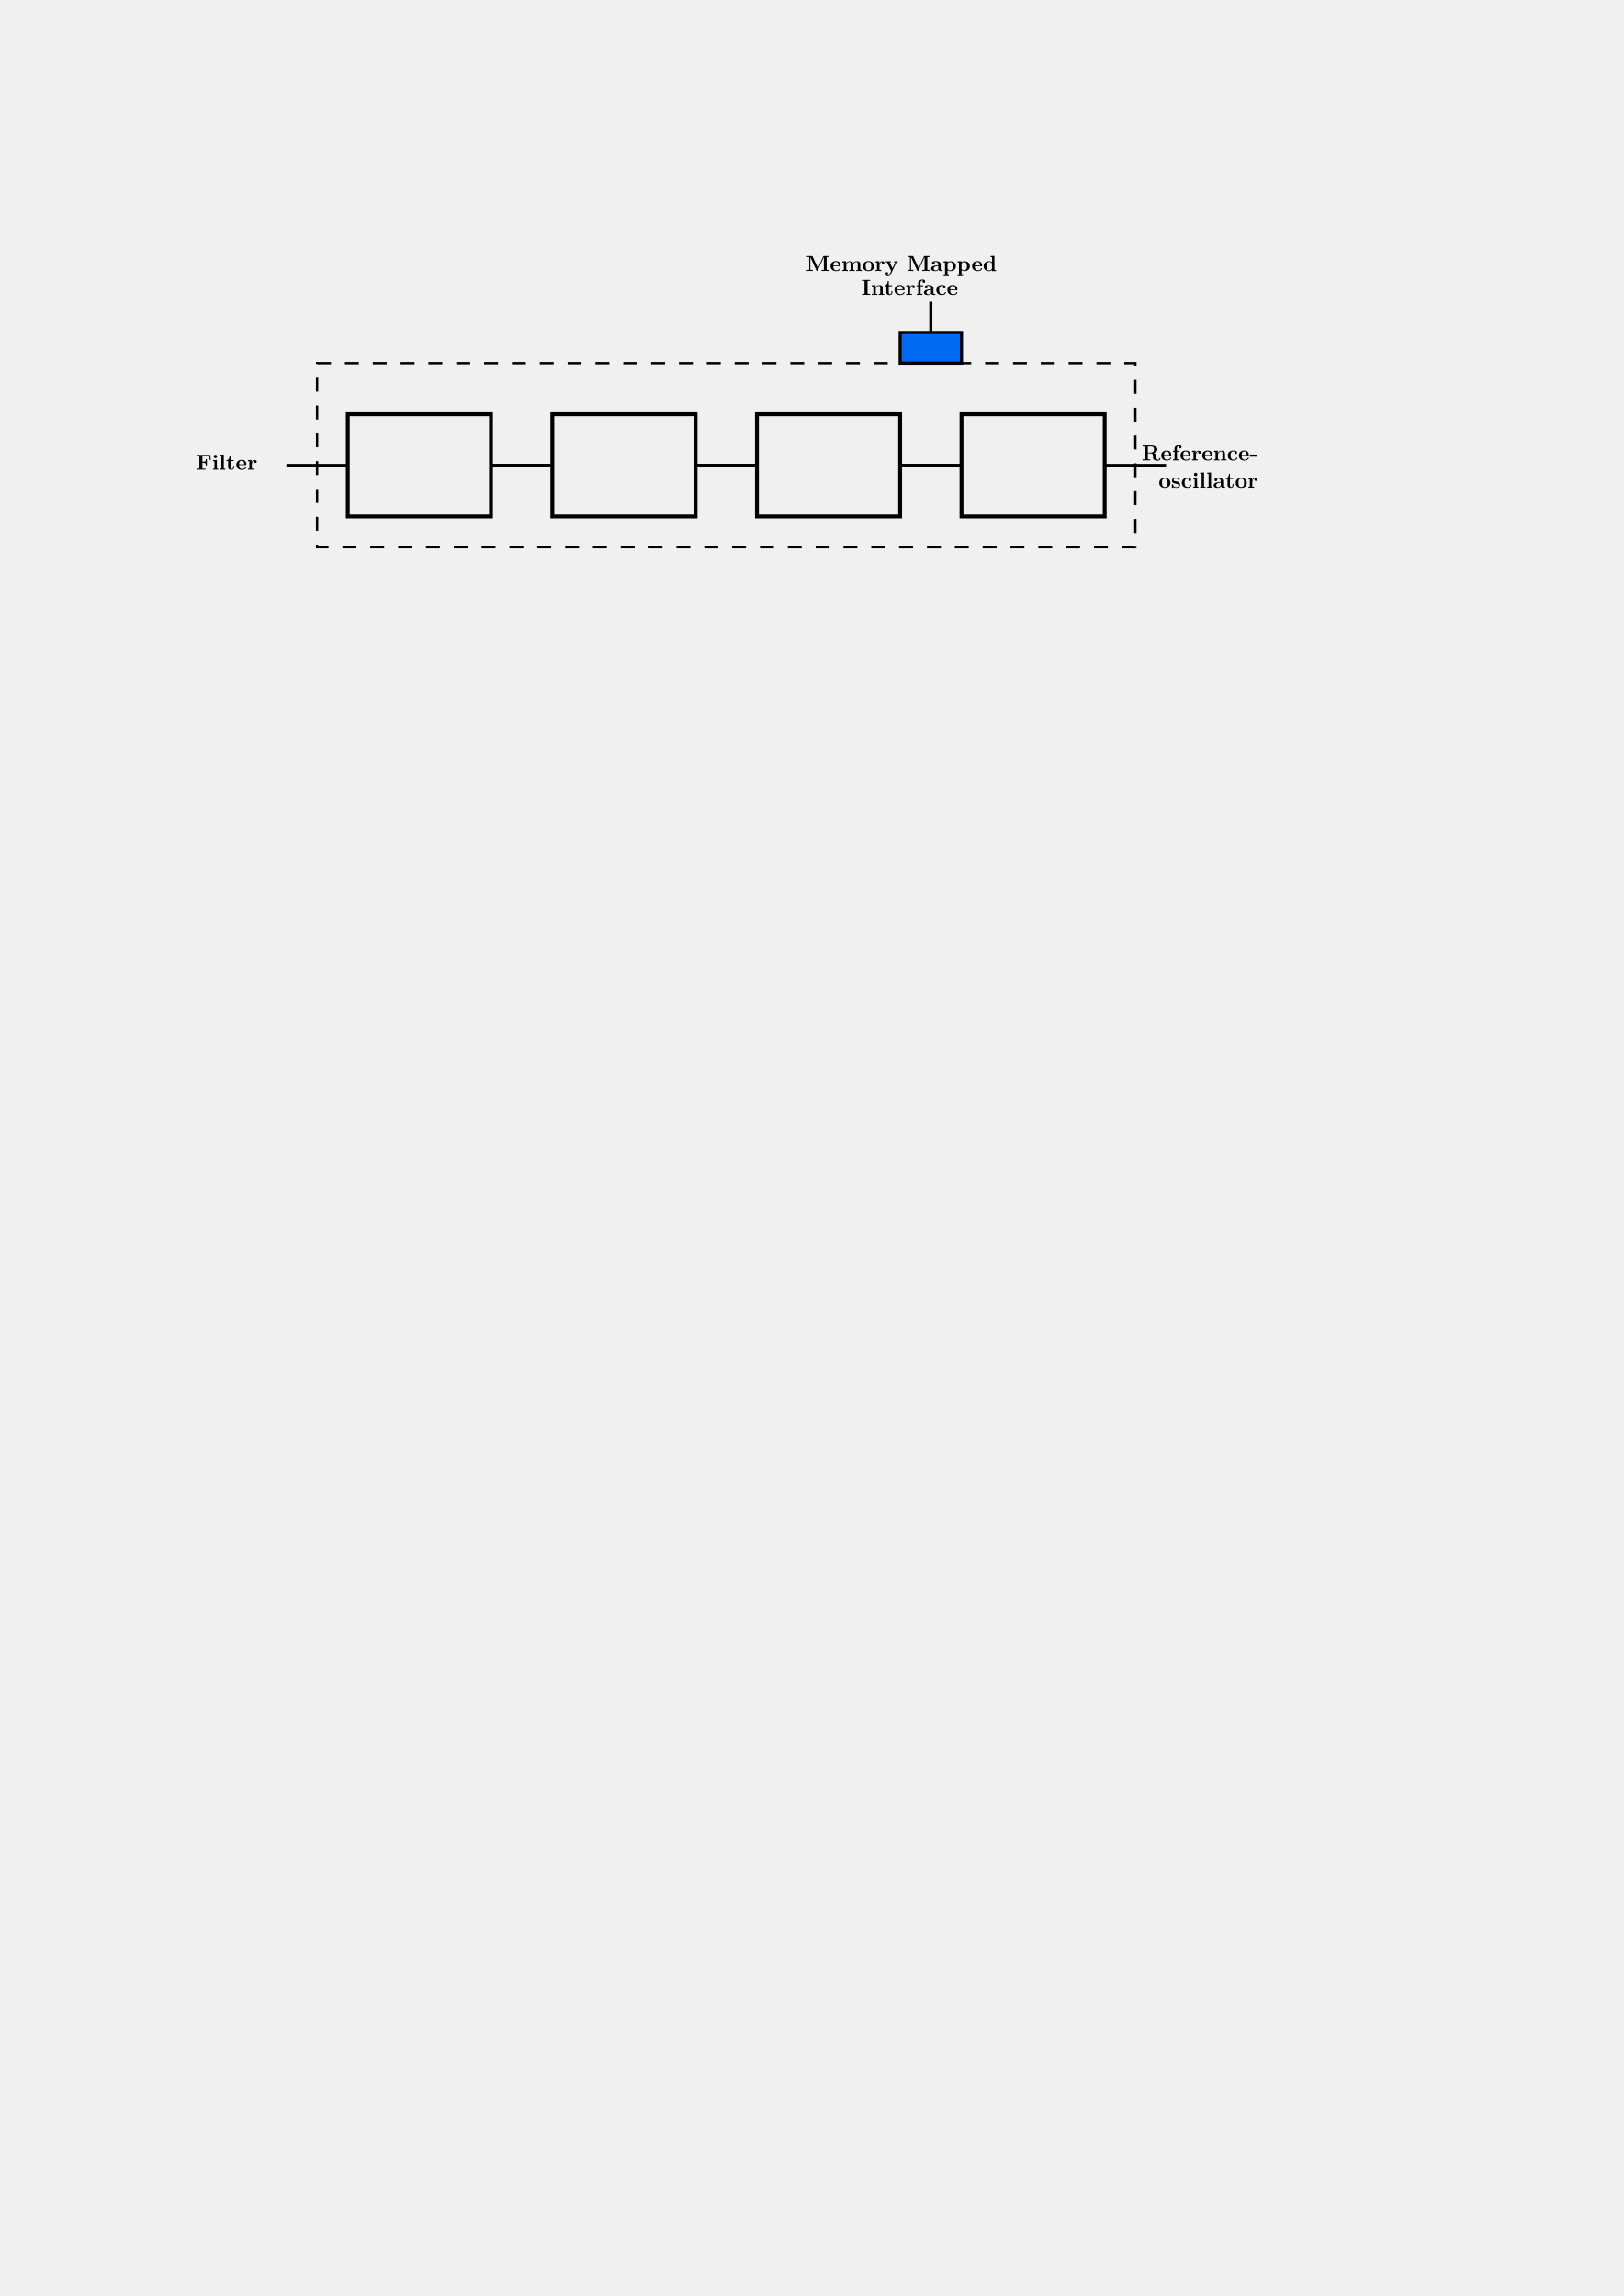
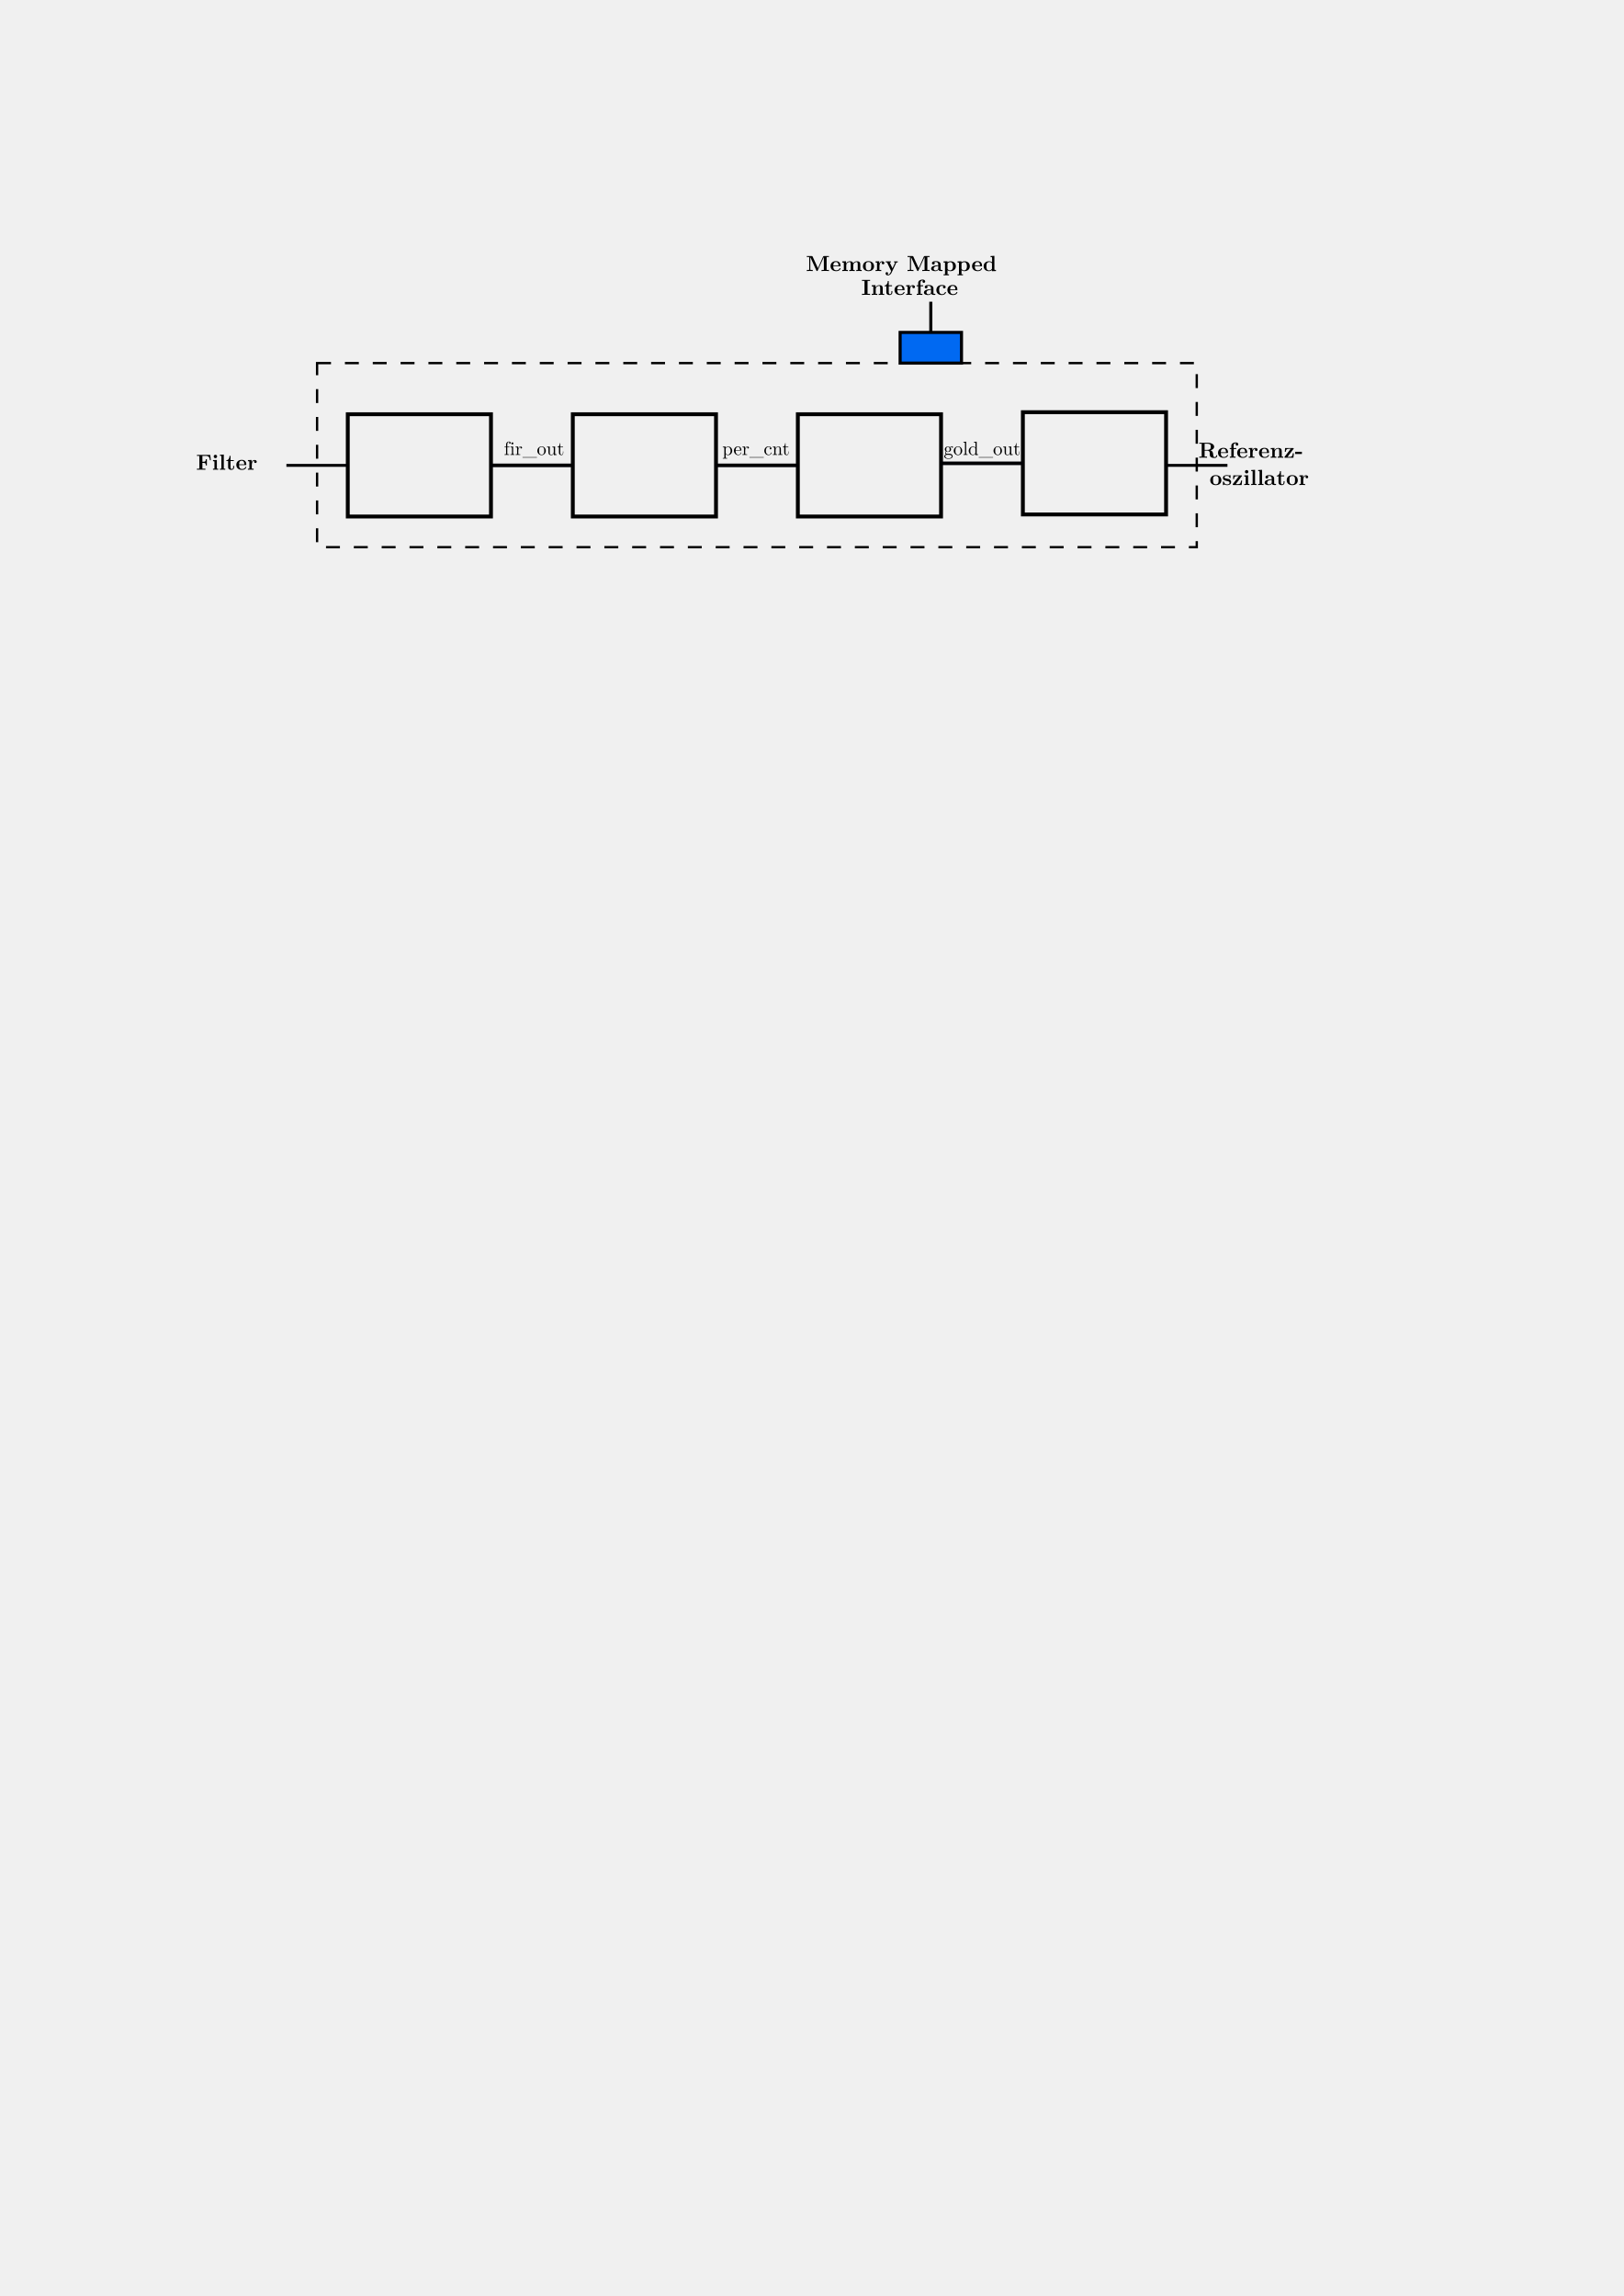
<svg xmlns="http://www.w3.org/2000/svg" xmlns:xlink="http://www.w3.org/1999/xlink" width="210mm" height="297mm" viewBox="0 0 210 297" version="1.1" id="svg866">
  <defs id="defs860" />
  <g id="layer1">
    <rect style="opacity:1;fill:none;stroke:#000000;stroke-width:0.5;stroke-miterlimit:10;stroke-dasharray:none;stroke-dashoffset:0;stroke-opacity:1" id="rect4518-3" width="18.521" height="13.229" x="44.979" y="53.583" />
    <path style="opacity:1;fill:none;fill-opacity:1;stroke:#000004;stroke-width:0.376;stroke-miterlimit:10;stroke-dasharray:none;stroke-dashoffset:0;stroke-opacity:1" d="m 37.042,60.198 h 7.938" id="path9972" />
-     <path style="opacity:1;fill:none;fill-opacity:1;stroke:#000004;stroke-width:0.4;stroke-miterlimit:10;stroke-dasharray:none;stroke-dashoffset:0;stroke-opacity:1" d="m 63.5,60.198 h 7.938" id="path9974" />
+     <path style="opacity:1;fill:none;fill-opacity:1;stroke:#000004;stroke-width:0.462;stroke-miterlimit:10;stroke-dasharray:none;stroke-dashoffset:0;stroke-opacity:1" d="M 63.5,60.198 H 74.083" id="path9974" />
    <text xml:space="preserve" style="font-style:normal;font-variant:normal;font-weight:bold;font-stretch:normal;font-size:2.822px;line-height:1.25;font-family:'Latin Modern Roman';-inkscape-font-specification:'Latin Modern Roman, Bold';font-variant-ligatures:normal;font-variant-caps:normal;font-variant-numeric:normal;font-feature-settings:normal;text-align:center;letter-spacing:0px;word-spacing:0px;writing-mode:lr-tb;text-anchor:middle;fill:#000000;fill-opacity:1;stroke:none;stroke-width:0.265" x="32.033" y="60.765" id="text10888">
      <tspan id="tspan10886" x="32.033" y="60.765" style="font-style:normal;font-variant:normal;font-weight:bold;font-stretch:normal;font-size:2.822px;font-family:'Latin Modern Roman';-inkscape-font-specification:'Latin Modern Roman, Bold';font-variant-ligatures:normal;font-variant-caps:normal;font-variant-numeric:normal;font-feature-settings:normal;text-align:center;writing-mode:lr-tb;text-anchor:middle;stroke-width:0.265">Filter</tspan>
    </text>
    <flowRoot xml:space="preserve" style="font-style:normal;font-weight:normal;font-size:2.469px;line-height:1.25;font-family:sans-serif;letter-spacing:0px;word-spacing:0px;fill:#000000;fill-opacity:1;stroke:none;stroke-width:0.265" id="flowRoot10688-8" transform="matrix(3.779528,0,0,3.779528,144.623,-307.7219)">
      <flowRegion id="flowRegion10690-2">
        <use x="0" y="0" xlink:href="#rect4518-3" id="use10692-8" width="100%" height="100%" transform="matrix(0.2645833,0,0,0.2645833,-38.26483,81.41808)" />
      </flowRegion>
      <flowPara id="flowPara10694-6" style="text-align:center;text-anchor:middle">Frequency Measurement</flowPara>
    </flowRoot>
-     <rect style="opacity:1;fill:none;stroke:#000000;stroke-width:0.5;stroke-miterlimit:10;stroke-dasharray:none;stroke-dashoffset:0;stroke-opacity:1" id="rect4518-3-1" width="18.521" height="13.229" x="124.354" y="53.583" />
-     <flowRoot xml:space="preserve" style="font-style:normal;font-weight:bold;font-size:2.822px;line-height:1.25;font-family:'Latin Modern Roman';letter-spacing:0px;word-spacing:0px;fill:#000000;fill-opacity:1;stroke:none;stroke-width:0.265;-inkscape-font-specification:'Latin Modern Roman, Bold';font-stretch:normal;font-variant:normal;text-anchor:middle;text-align:center;writing-mode:lr;font-variant-ligatures:normal;font-variant-caps:normal;font-variant-numeric:normal;font-feature-settings:normal;" id="flowRoot1588" transform="translate(0,2.116667)">
-       <flowRegion id="flowRegion1590" style="-inkscape-font-specification:'Latin Modern Roman, Bold';font-family:'Latin Modern Roman';font-weight:bold;font-style:normal;font-stretch:normal;font-variant:normal;font-size:2.822px;text-anchor:middle;text-align:center;writing-mode:lr;font-variant-ligatures:normal;font-variant-caps:normal;font-variant-numeric:normal;font-feature-settings:normal;">
+     <rect style="opacity:1;fill:none;stroke:#000000;stroke-width:0.5;stroke-miterlimit:10;stroke-dasharray:none;stroke-dashoffset:0;stroke-opacity:1" id="rect4518-3-1" width="18.521" height="13.229" x="132.292" y="53.319" />
+     <flowRoot xml:space="preserve" style="font-style:normal;font-variant:normal;font-weight:bold;font-stretch:normal;font-size:2.822px;line-height:1.25;font-family:'Latin Modern Roman';-inkscape-font-specification:'Latin Modern Roman, Bold';font-variant-ligatures:normal;font-variant-caps:normal;font-variant-numeric:normal;font-feature-settings:normal;text-align:center;letter-spacing:0px;word-spacing:0px;writing-mode:lr-tb;text-anchor:middle;fill:#000000;fill-opacity:1;stroke:none;stroke-width:0.265" id="flowRoot1588" transform="translate(0,2.645833)">
+       <flowRegion id="flowRegion1590" style="font-style:normal;font-variant:normal;font-weight:bold;font-stretch:normal;font-size:2.822px;font-family:'Latin Modern Roman';-inkscape-font-specification:'Latin Modern Roman, Bold';font-variant-ligatures:normal;font-variant-caps:normal;font-variant-numeric:normal;font-feature-settings:normal;text-align:center;writing-mode:lr-tb;text-anchor:middle">
        <use x="0" y="0" xlink:href="#rect4518-3" id="use1592" width="100%" height="100%" />
      </flowRegion>
-       <flowPara id="flowPara1594" style="font-style:normal;font-variant:normal;font-weight:bold;font-stretch:normal;font-size:2.822px;font-family:'Latin Modern Roman';-inkscape-font-specification:'Latin Modern Roman, Bold';font-variant-ligatures:normal;font-variant-caps:normal;font-variant-numeric:normal;font-feature-settings:normal;text-align:center;writing-mode:lr;text-anchor:middle;">FIR</flowPara>
+       <flowPara id="flowPara1594" style="font-style:normal;font-variant:normal;font-weight:bold;font-stretch:normal;font-size:2.822px;font-family:'Latin Modern Roman';-inkscape-font-specification:'Latin Modern Roman, Bold';font-variant-ligatures:normal;font-variant-caps:normal;font-variant-numeric:normal;font-feature-settings:normal;text-align:center;writing-mode:lr-tb;text-anchor:middle">FIR</flowPara>
    </flowRoot>
-     <rect style="opacity:1;fill:none;stroke:#000000;stroke-width:0.5;stroke-miterlimit:10;stroke-dasharray:none;stroke-dashoffset:0;stroke-opacity:1" id="rect4518-3-4" width="18.521" height="13.229" x="71.438" y="53.583" />
-     <flowRoot xml:space="preserve" style="font-style:normal;font-weight:bold;font-size:2.822px;line-height:1.25;font-family:'Latin Modern Roman';text-align:center;letter-spacing:0px;word-spacing:0px;text-anchor:middle;fill:#000000;fill-opacity:1;stroke:none;stroke-width:0.265;-inkscape-font-specification:'Latin Modern Roman, Bold';font-stretch:normal;font-variant:normal;writing-mode:lr;font-variant-ligatures:normal;font-variant-caps:normal;font-variant-numeric:normal;font-feature-settings:normal;" id="flowRoot1635" transform="translate(0,2.116667)">
-       <flowRegion id="flowRegion1637" style="text-align:center;text-anchor:middle;-inkscape-font-specification:'Latin Modern Roman, Bold';font-family:'Latin Modern Roman';font-weight:bold;font-style:normal;font-stretch:normal;font-variant:normal;font-size:2.822px;writing-mode:lr;font-variant-ligatures:normal;font-variant-caps:normal;font-variant-numeric:normal;font-feature-settings:normal;">
+     <rect style="opacity:1;fill:none;stroke:#000000;stroke-width:0.5;stroke-miterlimit:10;stroke-dasharray:none;stroke-dashoffset:0;stroke-opacity:1" id="rect4518-3-4" width="18.521" height="13.229" x="74.083" y="53.583" />
+     <flowRoot xml:space="preserve" style="font-style:normal;font-variant:normal;font-weight:bold;font-stretch:normal;font-size:2.822px;line-height:1.25;font-family:'Latin Modern Roman';-inkscape-font-specification:'Latin Modern Roman, Bold';font-variant-ligatures:normal;font-variant-caps:normal;font-variant-numeric:normal;font-feature-settings:normal;text-align:center;letter-spacing:0px;word-spacing:0px;writing-mode:lr-tb;text-anchor:middle;fill:#000000;fill-opacity:1;stroke:none;stroke-width:0.265" id="flowRoot1635" transform="translate(0,2.116667)">
+       <flowRegion id="flowRegion1637" style="font-style:normal;font-variant:normal;font-weight:bold;font-stretch:normal;font-size:2.822px;font-family:'Latin Modern Roman';-inkscape-font-specification:'Latin Modern Roman, Bold';font-variant-ligatures:normal;font-variant-caps:normal;font-variant-numeric:normal;font-feature-settings:normal;text-align:center;writing-mode:lr-tb;text-anchor:middle">
        <use x="0" y="0" xlink:href="#rect4518-3-4" id="use1639" width="100%" height="100%" />
      </flowRegion>
-       <flowPara id="flowPara1641">Period</flowPara>
-       <flowPara id="flowPara1643">Counter</flowPara>
+       <flowPara id="flowPara1643">Perioden-zähler</flowPara>
    </flowRoot>
-     <rect style="opacity:1;fill:none;stroke:#000000;stroke-width:0.5;stroke-miterlimit:10;stroke-dasharray:none;stroke-dashoffset:0;stroke-opacity:1" id="rect4518-3-4-0" width="18.521" height="13.229" x="97.896" y="53.583" />
-     <flowRoot xml:space="preserve" style="font-style:normal;font-weight:bold;font-size:2.822px;line-height:1.25;font-family:'Latin Modern Roman';text-align:center;letter-spacing:0px;word-spacing:0px;text-anchor:middle;fill:#000000;fill-opacity:1;stroke:none;stroke-width:0.265;-inkscape-font-specification:'Latin Modern Roman, Bold';font-stretch:normal;font-variant:normal;writing-mode:lr;font-variant-ligatures:normal;font-variant-caps:normal;font-variant-numeric:normal;font-feature-settings:normal;" id="flowRoot1689" transform="translate(0,2.116667)">
-       <flowRegion id="flowRegion1691" style="-inkscape-font-specification:'Latin Modern Roman, Bold';font-family:'Latin Modern Roman';font-weight:bold;font-style:normal;font-stretch:normal;font-variant:normal;font-size:2.822px;text-anchor:middle;text-align:center;writing-mode:lr;font-variant-ligatures:normal;font-variant-caps:normal;font-variant-numeric:normal;font-feature-settings:normal;">
-         <use x="0" y="0" xlink:href="#rect4518-3-4-0" id="use1693" width="100%" height="100%" />
+     <rect style="opacity:1;fill:none;stroke:#000000;stroke-width:0.5;stroke-miterlimit:10;stroke-dasharray:none;stroke-dashoffset:0;stroke-opacity:1" id="rect4518-3-4-0" width="18.521" height="13.229" x="103.188" y="53.583" />
+     <flowRoot xml:space="preserve" style="font-style:normal;font-variant:normal;font-weight:bold;font-stretch:normal;font-size:2.822px;line-height:1.25;font-family:'Latin Modern Roman';-inkscape-font-specification:'Latin Modern Roman, Bold';font-variant-ligatures:normal;font-variant-caps:normal;font-variant-numeric:normal;font-feature-settings:normal;text-align:center;letter-spacing:0px;word-spacing:0px;writing-mode:lr-tb;text-anchor:middle;fill:#000000;fill-opacity:1;stroke:none;stroke-width:0.265" id="flowRoot1689" transform="translate(2.64583,1.587499)">
+       <flowRegion id="flowRegion1691" style="font-style:normal;font-variant:normal;font-weight:bold;font-stretch:normal;font-size:2.822px;font-family:'Latin Modern Roman';-inkscape-font-specification:'Latin Modern Roman, Bold';font-variant-ligatures:normal;font-variant-caps:normal;font-variant-numeric:normal;font-feature-settings:normal;text-align:center;writing-mode:lr-tb;text-anchor:middle">
+         <use x="0" y="0" xlink:href="#rect4518-3-4-0" id="use1693" width="100%" height="100%" transform="translate(-2.64583,-1.058332)" />
      </flowRegion>
-       <flowPara id="flowPara1695">Goldschmidt Divider</flowPara>
+       <flowPara id="flowPara1695">Gold-schmidt-dividierer</flowPara>
    </flowRoot>
-     <path style="opacity:1;fill:none;fill-opacity:1;stroke:#000004;stroke-width:0.4;stroke-miterlimit:10;stroke-dasharray:none;stroke-dashoffset:0;stroke-opacity:1" d="m 89.958,60.198 h 7.938" id="path9974-5" />
-     <path style="opacity:1;fill:none;fill-opacity:1;stroke:#000004;stroke-width:0.4;stroke-miterlimit:10;stroke-dasharray:none;stroke-dashoffset:0;stroke-opacity:1" d="m 116.417,60.198 h 7.938" id="path9974-5-7" />
-     <flowRoot xml:space="preserve" style="font-style:normal;font-weight:bold;font-size:2.822px;line-height:1.25;font-family:'Latin Modern Roman';text-align:center;letter-spacing:0px;word-spacing:0px;text-anchor:middle;fill:#000000;fill-opacity:1;stroke:none;stroke-width:0.5;stroke-miterlimit:10;stroke-dasharray:none;-inkscape-font-specification:'Latin Modern Roman, Bold';font-stretch:normal;font-variant:normal;writing-mode:lr;font-variant-ligatures:normal;font-variant-caps:normal;font-variant-numeric:normal;font-feature-settings:normal;" id="flowRoot1751" transform="translate(0,2.116667)">
-       <flowRegion id="flowRegion1753" style="-inkscape-font-specification:'Latin Modern Roman, Bold';font-family:'Latin Modern Roman';font-weight:bold;font-style:normal;font-stretch:normal;font-variant:normal;font-size:2.822px;text-anchor:middle;text-align:center;writing-mode:lr;font-variant-ligatures:normal;font-variant-caps:normal;font-variant-numeric:normal;font-feature-settings:normal;">
-         <use x="0" y="0" xlink:href="#rect4518-3-1" id="use1755" width="100%" height="100%" />
+     <path style="opacity:1;fill:none;fill-opacity:1;stroke:#000004;stroke-width:0.462;stroke-miterlimit:10;stroke-dasharray:none;stroke-dashoffset:0;stroke-opacity:1" d="M 92.604,60.198 H 103.188" id="path9974-5" />
+     <path style="opacity:1;fill:none;fill-opacity:1;stroke:#000004;stroke-width:0.462;stroke-miterlimit:10;stroke-dasharray:none;stroke-dashoffset:0;stroke-opacity:1" d="m 121.708,59.933 h 10.583" id="path9974-5-7" />
+     <flowRoot xml:space="preserve" style="font-style:normal;font-variant:normal;font-weight:bold;font-stretch:normal;font-size:2.822px;line-height:1.25;font-family:'Latin Modern Roman';-inkscape-font-specification:'Latin Modern Roman, Bold';font-variant-ligatures:normal;font-variant-caps:normal;font-variant-numeric:normal;font-feature-settings:normal;text-align:center;letter-spacing:0px;word-spacing:0px;writing-mode:lr-tb;text-anchor:middle;fill:#000000;fill-opacity:1;stroke:none;stroke-width:0.5;stroke-miterlimit:10;stroke-dasharray:none" id="flowRoot1751" transform="translate(5.291667,3.968749)">
+       <flowRegion id="flowRegion1753" style="font-style:normal;font-variant:normal;font-weight:bold;font-stretch:normal;font-size:2.822px;font-family:'Latin Modern Roman';-inkscape-font-specification:'Latin Modern Roman, Bold';font-variant-ligatures:normal;font-variant-caps:normal;font-variant-numeric:normal;font-feature-settings:normal;text-align:center;writing-mode:lr-tb;text-anchor:middle">
+         <use x="0" y="0" xlink:href="#rect4518-3-1" id="use1755" width="100%" height="100%" transform="translate(-5.291667,-1.852082)" />
      </flowRegion>
-       <flowPara id="flowPara1757">Calibration &amp; Glissando</flowPara>
+       <flowPara id="flowPara1757">Kalibration &amp; Glissando</flowPara>
    </flowRoot>
-     <path style="opacity:1;fill:none;fill-opacity:1;stroke:#000004;stroke-width:0.376;stroke-miterlimit:10;stroke-dasharray:none;stroke-dashoffset:0;stroke-opacity:1" d="m 142.875,60.198 h 7.938" id="path9972-5" />
-     <rect style="opacity:1;fill:none;stroke:#000000;stroke-width:0.3;stroke-miterlimit:10;stroke-dasharray:1.8,1.8;stroke-dashoffset:0;stroke-opacity:1" id="rect1774" width="105.833" height="23.812" x="41.01" y="46.969" />
-     <flowRoot xml:space="preserve" style="font-style:normal;font-variant:normal;font-weight:bold;font-stretch:normal;font-size:2.822px;line-height:1.25;font-family:'Latin Modern Roman';-inkscape-font-specification:'Latin Modern Roman, Bold';font-variant-ligatures:normal;font-variant-caps:normal;font-variant-numeric:normal;font-feature-settings:normal;text-align:start;letter-spacing:0px;word-spacing:0px;writing-mode:lr;text-anchor:start;fill:#000000;fill-opacity:1;stroke:none;stroke-width:0.3;stroke-miterlimit:10;stroke-dasharray:1.8, 1.8;stroke-dashoffset:0;" id="flowRoot1800" transform="translate(0.5291667,0.5291667)">
-       <flowRegion id="flowRegion1802" style="font-style:normal;font-variant:normal;font-weight:bold;font-stretch:normal;font-size:2.822px;font-family:'Latin Modern Roman';-inkscape-font-specification:'Latin Modern Roman, Bold';font-variant-ligatures:normal;font-variant-caps:normal;font-variant-numeric:normal;font-feature-settings:normal;text-align:start;writing-mode:lr;text-anchor:start;">
+     <path style="opacity:1;fill:none;fill-opacity:1;stroke:#000004;stroke-width:0.376;stroke-miterlimit:10;stroke-dasharray:none;stroke-dashoffset:0;stroke-opacity:1" d="M 150.812,60.198 H 158.75" id="path9972-5" />
+     <rect style="opacity:1;fill:none;stroke:#000000;stroke-width:0.3;stroke-miterlimit:10;stroke-dasharray:1.8,1.8;stroke-dashoffset:0;stroke-opacity:1" id="rect1774" width="113.771" height="23.812" x="41.01" y="46.969" />
+     <flowRoot xml:space="preserve" style="font-style:normal;font-variant:normal;font-weight:bold;font-stretch:normal;font-size:2.822px;line-height:1.25;font-family:'Latin Modern Roman';-inkscape-font-specification:'Latin Modern Roman, Bold';font-variant-ligatures:normal;font-variant-caps:normal;font-variant-numeric:normal;font-feature-settings:normal;text-align:start;letter-spacing:0px;word-spacing:0px;writing-mode:lr-tb;text-anchor:start;fill:#000000;fill-opacity:1;stroke:none;stroke-width:0.3;stroke-miterlimit:10;stroke-dasharray:1.8, 1.8;stroke-dashoffset:0" id="flowRoot1800" transform="translate(0.5291667,0.5291667)">
+       <flowRegion id="flowRegion1802" style="font-style:normal;font-variant:normal;font-weight:bold;font-stretch:normal;font-size:2.822px;font-family:'Latin Modern Roman';-inkscape-font-specification:'Latin Modern Roman, Bold';font-variant-ligatures:normal;font-variant-caps:normal;font-variant-numeric:normal;font-feature-settings:normal;text-align:start;writing-mode:lr-tb;text-anchor:start">
        <use x="0" y="0" xlink:href="#rect1774" id="use1804" width="100%" height="100%" />
      </flowRegion>
-       <flowPara style="font-style:normal;font-variant:normal;font-weight:bold;font-stretch:normal;font-size:2.822px;font-family:'Latin Modern Roman';-inkscape-font-specification:'Latin Modern Roman, Bold';font-variant-ligatures:normal;font-variant-caps:normal;font-variant-numeric:normal;font-feature-settings:normal;text-align:start;writing-mode:lr;text-anchor:start;stroke-width:0.3;stroke-miterlimit:10;stroke-dasharray:1.8, 1.8;stroke-dashoffset:0;" id="flowPara1806">Frequency Measurement</flowPara>
+       <flowPara style="font-style:normal;font-variant:normal;font-weight:bold;font-stretch:normal;font-size:2.822px;font-family:'Latin Modern Roman';-inkscape-font-specification:'Latin Modern Roman, Bold';font-variant-ligatures:normal;font-variant-caps:normal;font-variant-numeric:normal;font-feature-settings:normal;text-align:start;writing-mode:lr-tb;text-anchor:start;stroke-width:0.3;stroke-miterlimit:10;stroke-dasharray:1.8, 1.8;stroke-dashoffset:0" id="flowPara1806">Frequenzmessung</flowPara>
    </flowRoot>
    <rect style="opacity:1;fill:#0069f2;fill-opacity:1;stroke:#000002;stroke-width:0.4;stroke-miterlimit:10;stroke-dasharray:none;stroke-dashoffset:0;stroke-opacity:1" id="rect5929-4-6-8-5-0-2-9-7-8-8" width="7.937" height="3.969" x="116.417" y="43" />
    <flowRoot xml:space="preserve" style="font-style:normal;font-weight:bold;font-size:2.469px;line-height:1.25;font-family:'Latin Modern Roman';letter-spacing:0px;word-spacing:0px;fill:#000000;fill-opacity:1;stroke:none;stroke-width:0.265;-inkscape-font-specification:'Latin Modern Roman, Bold';font-stretch:normal;font-variant:normal;text-anchor:middle;text-align:center;writing-mode:lr;font-variant-ligatures:normal;font-variant-caps:normal;font-variant-numeric:normal;font-feature-settings:normal;" id="flowRoot1822" transform="translate(0,0.5291667)">
      <flowRegion id="flowRegion1824" style="-inkscape-font-specification:'Latin Modern Roman, Bold';font-family:'Latin Modern Roman';font-weight:bold;font-style:normal;font-stretch:normal;font-variant:normal;font-size:2.469px;text-anchor:middle;text-align:center;writing-mode:lr;font-variant-ligatures:normal;font-variant-caps:normal;font-variant-numeric:normal;font-feature-settings:normal;">
        <use x="0" y="0" xlink:href="#rect5929-4-6-8-5-0-2-9-7-8-8" id="use1826" width="100%" height="100%" />
      </flowRegion>
      <flowPara style="font-style:normal;font-variant:normal;font-weight:bold;font-stretch:normal;font-size:2.469px;font-family:'Latin Modern Roman';-inkscape-font-specification:'Latin Modern Roman, Bold';font-variant-ligatures:normal;font-variant-caps:normal;font-variant-numeric:normal;font-feature-settings:normal;text-align:center;writing-mode:lr;text-anchor:middle;fill:#ffffff;fill-opacity:1;" id="flowPara1828">MMS</flowPara>
    </flowRoot>
    <path style="opacity:1;fill:none;stroke:#000000;stroke-width:0.4;stroke-miterlimit:10;stroke-dasharray:none;stroke-dashoffset:0;stroke-opacity:1" d="m 120.385,43 v -3.969" id="path1830" />
-     <text xml:space="preserve" style="font-style:normal;font-variant:normal;font-weight:bold;font-stretch:normal;font-size:2.822px;line-height:1.25;font-family:'Latin Modern Roman';-inkscape-font-specification:'Latin Modern Roman, Bold';font-variant-ligatures:normal;font-variant-caps:normal;font-variant-numeric:normal;font-feature-settings:normal;text-align:center;letter-spacing:0px;word-spacing:0px;writing-mode:lr-tb;text-anchor:middle;fill:#000000;fill-opacity:1;stroke:none;stroke-width:0.265" x="158.965" y="59.562" id="text10888-5">
-       <tspan id="tspan10886-9" x="158.965" y="59.562" style="font-style:normal;font-variant:normal;font-weight:bold;font-stretch:normal;font-size:2.822px;font-family:'Latin Modern Roman';-inkscape-font-specification:'Latin Modern Roman, Bold';font-variant-ligatures:normal;font-variant-caps:normal;font-variant-numeric:normal;font-feature-settings:normal;text-align:center;writing-mode:lr-tb;text-anchor:middle;stroke-width:0.265">Reference-</tspan>
-       <tspan x="158.965" y="63.09" style="font-style:normal;font-variant:normal;font-weight:bold;font-stretch:normal;font-size:2.822px;font-family:'Latin Modern Roman';-inkscape-font-specification:'Latin Modern Roman, Bold';font-variant-ligatures:normal;font-variant-caps:normal;font-variant-numeric:normal;font-feature-settings:normal;text-align:center;writing-mode:lr-tb;text-anchor:middle;stroke-width:0.265" id="tspan1850">oscillator</tspan>
+     <text xml:space="preserve" style="font-style:normal;font-variant:normal;font-weight:bold;font-stretch:normal;font-size:2.822px;line-height:1.25;font-family:'Latin Modern Roman';-inkscape-font-specification:'Latin Modern Roman, Bold';font-variant-ligatures:normal;font-variant-caps:normal;font-variant-numeric:normal;font-feature-settings:normal;text-align:center;letter-spacing:0px;word-spacing:0px;writing-mode:lr-tb;text-anchor:middle;fill:#000000;fill-opacity:1;stroke:none;stroke-width:0.265" x="165.56" y="59.214" id="text10888-5">
+       <tspan x="165.56" y="59.214" style="font-style:normal;font-variant:normal;font-weight:bold;font-stretch:normal;font-size:2.822px;font-family:'Latin Modern Roman';-inkscape-font-specification:'Latin Modern Roman, Bold';font-variant-ligatures:normal;font-variant-caps:normal;font-variant-numeric:normal;font-feature-settings:normal;text-align:center;writing-mode:lr-tb;text-anchor:middle;stroke-width:0.265" id="tspan1850">Referenz-</tspan>
+       <tspan x="165.56" y="62.742" style="font-style:normal;font-variant:normal;font-weight:bold;font-stretch:normal;font-size:2.822px;font-family:'Latin Modern Roman';-inkscape-font-specification:'Latin Modern Roman, Bold';font-variant-ligatures:normal;font-variant-caps:normal;font-variant-numeric:normal;font-feature-settings:normal;text-align:center;writing-mode:lr-tb;text-anchor:middle;stroke-width:0.265" id="tspan866">oszillator</tspan>
    </text>
    <text xml:space="preserve" style="font-style:normal;font-weight:bold;font-size:2.822px;line-height:1.25;font-family:'Latin Modern Roman';letter-spacing:0px;word-spacing:0px;fill:#000000;fill-opacity:1;stroke:none;stroke-width:0.265;-inkscape-font-specification:'Latin Modern Roman, Bold';font-stretch:normal;font-variant:normal;text-anchor:middle;text-align:center;writing-mode:lr;font-variant-ligatures:normal;font-variant-caps:normal;font-variant-numeric:normal;font-feature-settings:normal;" x="120.359" y="35.063" id="text7966">
      <tspan id="tspan7964" x="120.359" y="35.063" style="text-align:center;text-anchor:middle;stroke-width:0.265;-inkscape-font-specification:'Latin Modern Roman, Bold';font-family:'Latin Modern Roman';font-weight:bold;font-style:normal;font-stretch:normal;font-variant:normal;font-size:2.822px;writing-mode:lr;font-variant-ligatures:normal;font-variant-caps:normal;font-variant-numeric:normal;font-feature-settings:normal;">Memory Mapped</tspan>
      <tspan x="120.359" y="38.149" style="text-align:center;text-anchor:middle;stroke-width:0.265;-inkscape-font-specification:'Latin Modern Roman, Bold';font-family:'Latin Modern Roman';font-weight:bold;font-style:normal;font-stretch:normal;font-variant:normal;font-size:2.822px;writing-mode:lr;font-variant-ligatures:normal;font-variant-caps:normal;font-variant-numeric:normal;font-feature-settings:normal;" id="tspan7968">Interface</tspan>
    </text>
+     <text xml:space="preserve" style="font-style:normal;font-variant:normal;font-weight:normal;font-stretch:normal;font-size:2.469px;line-height:1.25;font-family:'Latin Modern Roman';-inkscape-font-specification:'Latin Modern Roman, Normal';font-variant-ligatures:normal;font-variant-caps:normal;font-variant-numeric:normal;font-feature-settings:normal;text-align:start;letter-spacing:0px;word-spacing:0px;writing-mode:lr-tb;text-anchor:start;fill:#000000;fill-opacity:1;stroke:none;stroke-width:0.265" x="65.17" y="58.849" id="text870">
+       <tspan id="tspan868" x="65.17" y="58.849" style="font-style:normal;font-variant:normal;font-weight:normal;font-stretch:normal;font-size:2.469px;font-family:'Latin Modern Roman';-inkscape-font-specification:'Latin Modern Roman, Normal';font-variant-ligatures:normal;font-variant-caps:normal;font-variant-numeric:normal;font-feature-settings:normal;text-align:start;writing-mode:lr-tb;text-anchor:start;stroke-width:0.265">fir_out</tspan>
+     </text>
+     <text xml:space="preserve" style="font-style:normal;font-variant:normal;font-weight:normal;font-stretch:normal;font-size:2.469px;line-height:1.25;font-family:'Latin Modern Roman';-inkscape-font-specification:'Latin Modern Roman, Normal';font-variant-ligatures:normal;font-variant-caps:normal;font-variant-numeric:normal;font-feature-settings:normal;text-align:start;letter-spacing:0px;word-spacing:0px;writing-mode:lr-tb;text-anchor:start;fill:#000000;fill-opacity:1;stroke:none;stroke-width:0.265" x="93.419" y="58.849" id="text870-4">
+       <tspan id="tspan868-0" x="93.419" y="58.849" style="font-style:normal;font-variant:normal;font-weight:normal;font-stretch:normal;font-size:2.469px;font-family:'Latin Modern Roman';-inkscape-font-specification:'Latin Modern Roman, Normal';font-variant-ligatures:normal;font-variant-caps:normal;font-variant-numeric:normal;font-feature-settings:normal;text-align:start;writing-mode:lr-tb;text-anchor:start;stroke-width:0.265">per_cnt</tspan>
+     </text>
+     <text xml:space="preserve" style="font-style:normal;font-variant:normal;font-weight:normal;font-stretch:normal;font-size:2.469px;line-height:1.25;font-family:'Latin Modern Roman';-inkscape-font-specification:'Latin Modern Roman, Normal';font-variant-ligatures:normal;font-variant-caps:normal;font-variant-numeric:normal;font-feature-settings:normal;text-align:start;letter-spacing:0px;word-spacing:0px;writing-mode:lr-tb;text-anchor:start;fill:#000000;fill-opacity:1;stroke:none;stroke-width:0.265" x="122.053" y="58.849" id="text870-4-0">
+       <tspan id="tspan868-0-5" x="122.053" y="58.849" style="font-style:normal;font-variant:normal;font-weight:normal;font-stretch:normal;font-size:2.469px;font-family:'Latin Modern Roman';-inkscape-font-specification:'Latin Modern Roman, Normal';font-variant-ligatures:normal;font-variant-caps:normal;font-variant-numeric:normal;font-feature-settings:normal;text-align:start;writing-mode:lr-tb;text-anchor:start;stroke-width:0.265">gold_out</tspan>
+     </text>
  </g>
</svg>
